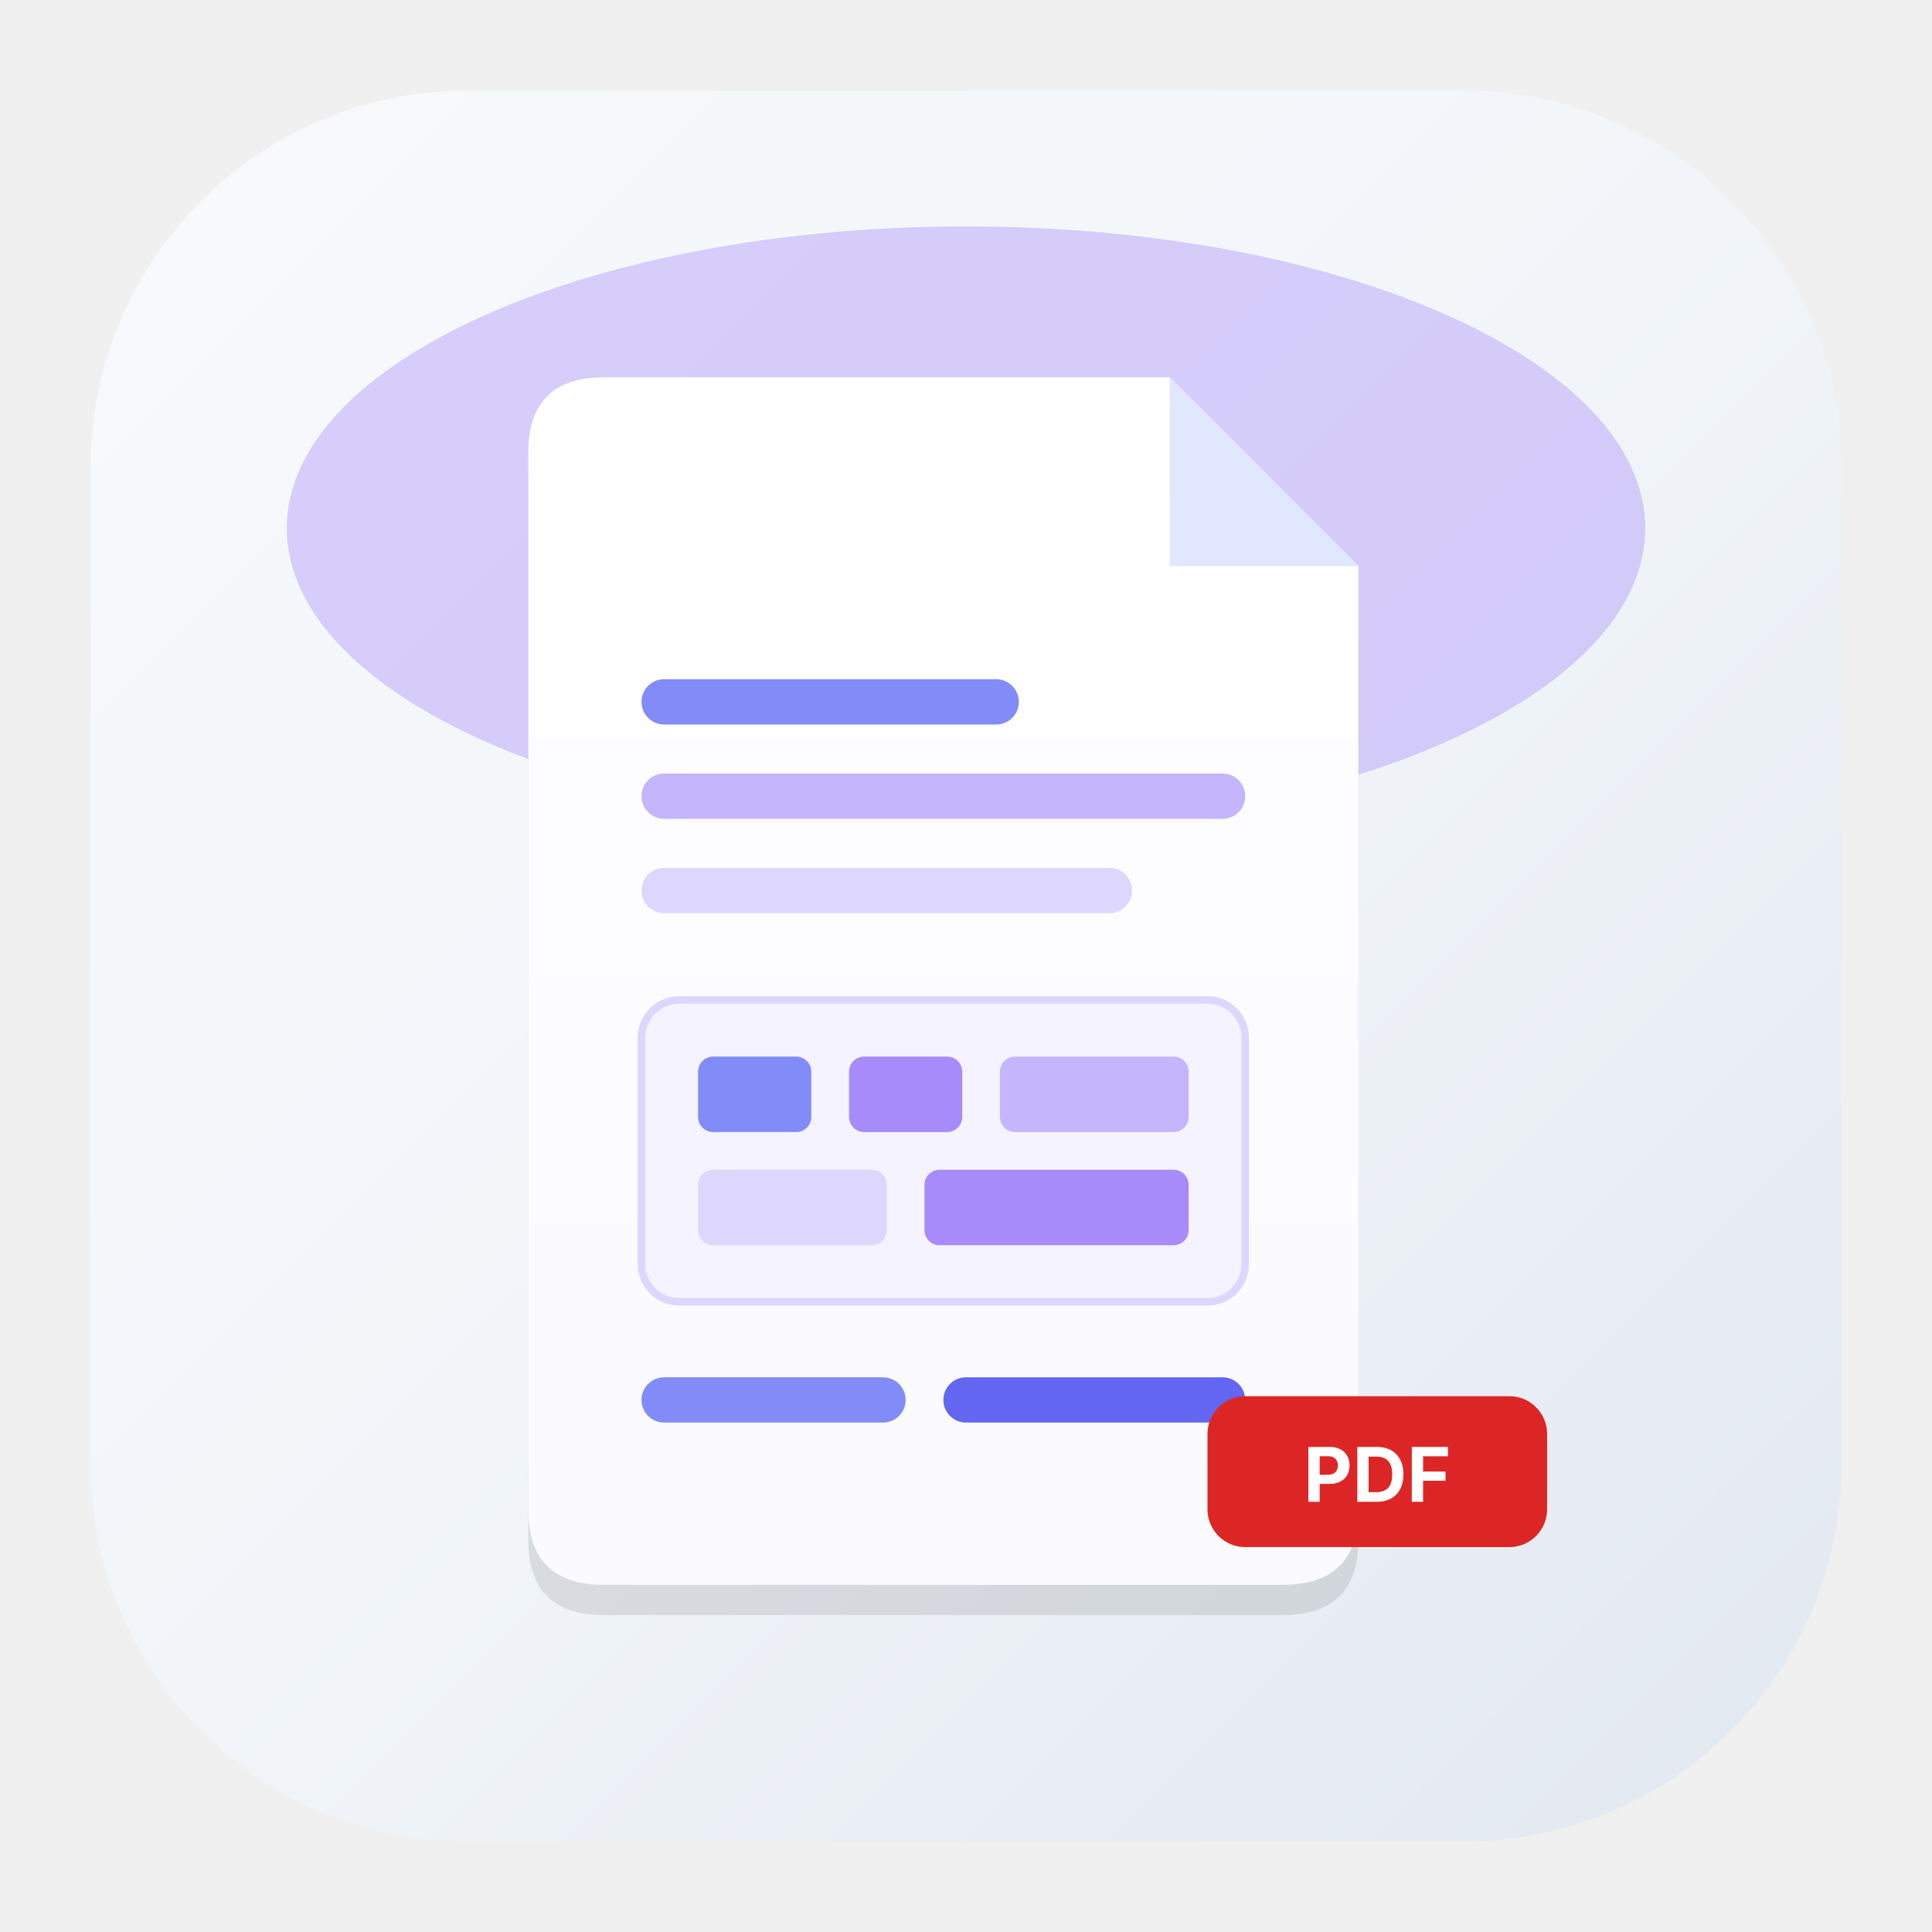
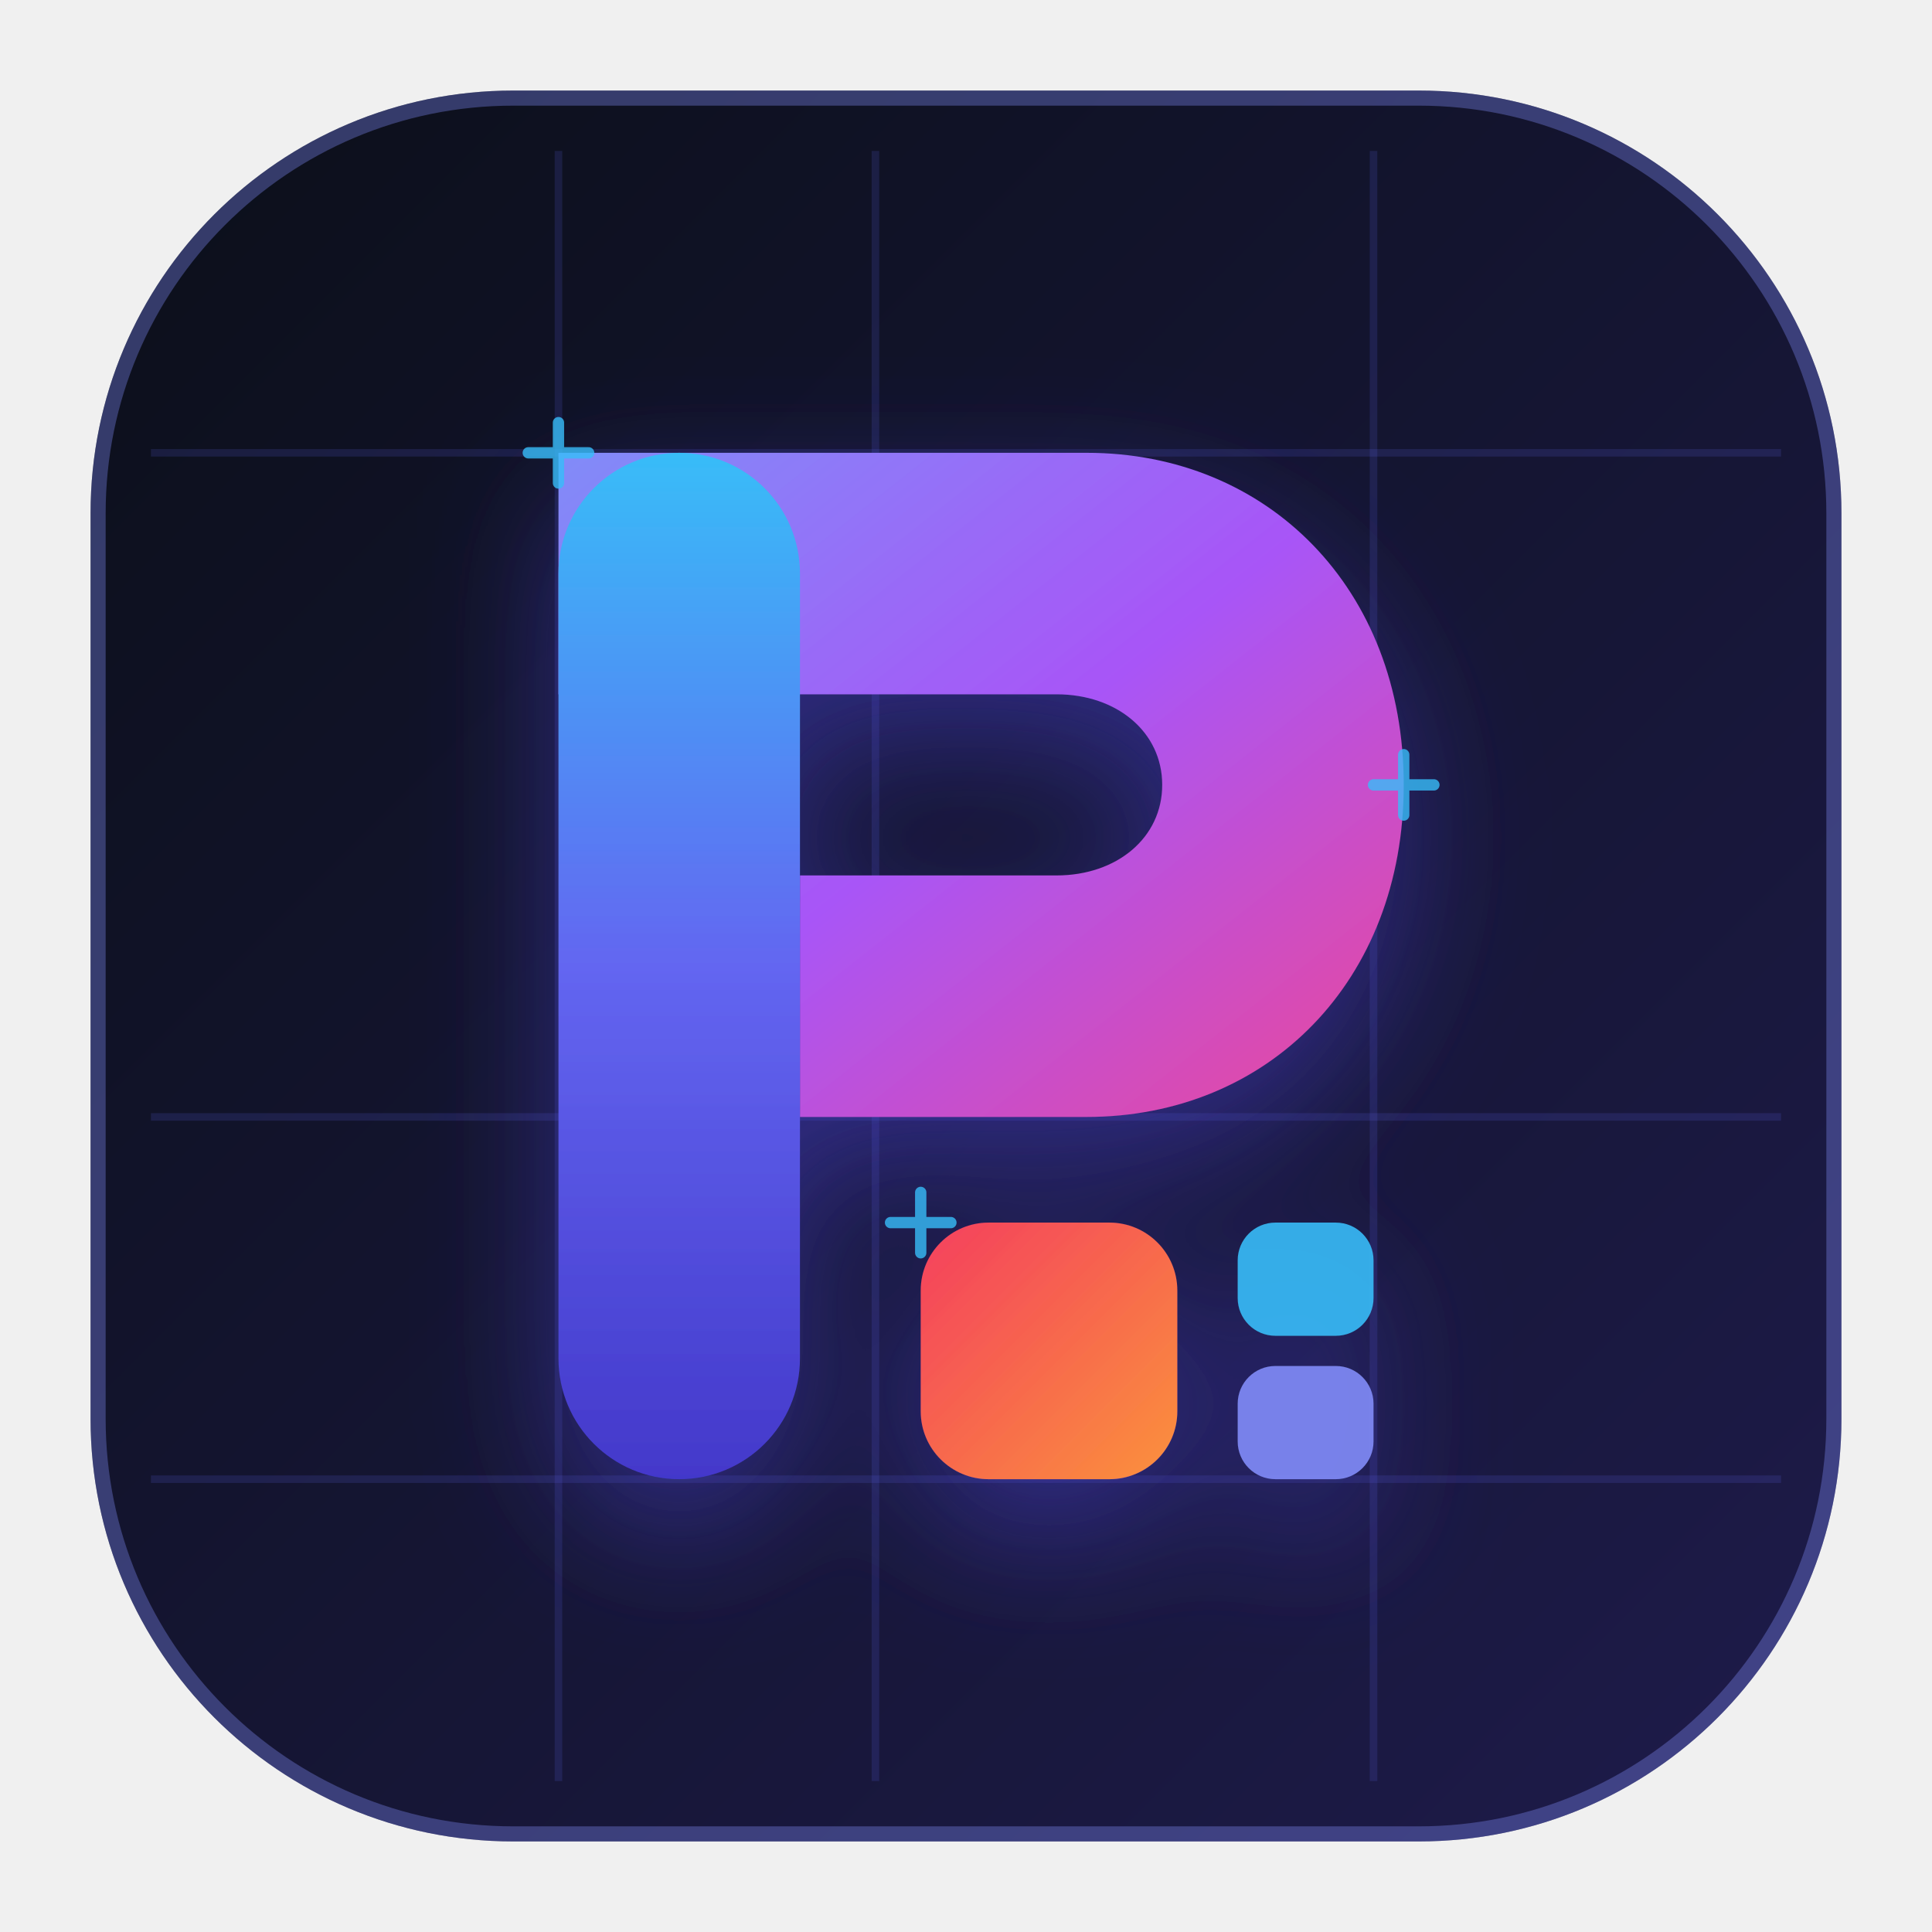
- <svg xmlns="http://www.w3.org/2000/svg" viewBox="0 0 512 512">
+ <svg xmlns="http://www.w3.org/2000/svg" viewBox="0 0 512 512" fill="none">
  <defs>
-     <linearGradient id="bgGrad" x1="0%" y1="0%" x2="100%" y2="100%">
-       <stop offset="0%" style="stop-color:#F8FAFC" />
-       <stop offset="50%" style="stop-color:#F1F5F9" />
-       <stop offset="100%" style="stop-color:#E2E8F0" />
+     <linearGradient id="bg2" x1="0%" y1="0%" x2="100%" y2="100%">
+       <stop offset="0%" stop-color="#0B0F19" />
+       <stop offset="100%" stop-color="#1E1B4B" />
    </linearGradient>
-     <linearGradient id="iconGrad" x1="0%" y1="0%" x2="0%" y2="100%">
-       <stop offset="0%" style="stop-color:#FFFFFF" />
-       <stop offset="100%" style="stop-color:#FAFAFF" />
+     <linearGradient id="stemGrad" x1="0%" y1="0%" x2="0%" y2="100%">
+       <stop offset="0%" stop-color="#38BDF8" />
+       <stop offset="50%" stop-color="#6366F1" />
+       <stop offset="100%" stop-color="#4338CA" />
    </linearGradient>
+     <linearGradient id="loopGrad" x1="0%" y1="0%" x2="100%" y2="100%">
+       <stop offset="0%" stop-color="#818CF8" />
+       <stop offset="50%" stop-color="#A855F7" />
+       <stop offset="100%" stop-color="#EC4899" />
+     </linearGradient>
+     <linearGradient id="gridAccent" x1="0%" y1="0%" x2="100%" y2="100%">
+       <stop offset="0%" stop-color="#F43F5E" />
+       <stop offset="100%" stop-color="#FB923C" />
+     </linearGradient>
+     <filter id="glow2" x="-20%" y="-20%" width="140%" height="140%">
+       <feDropShadow dx="0" dy="14" stdDeviation="18" flood-color="#4F46E5" flood-opacity="0.45" />
+     </filter>
  </defs>
-   <rect x="24" y="24" width="464" height="464" rx="100" ry="100" fill="url(#bgGrad)" />
-   <ellipse cx="256" cy="140" rx="180" ry="80" fill="#A78BFA" opacity="0.4" />
-   <g transform="translate(140, 100)">
-     <path d="M 20 8 L 170 8 L 220 58 L 220 308 Q 220 328 200 328 L 20 328 Q 0 328 0 308 L 0 28 Q 0 8 20 8 Z" fill="black" opacity="0.1" />
-     <path d="M 20 0 L 170 0 L 220 50 L 220 300 Q 220 320 200 320 L 20 320 Q 0 320 0 300 L 0 20 Q 0 0 20 0 Z" fill="url(#iconGrad)" />
-     <path d="M 170 0 L 170 50 L 220 50 Z" fill="#E0E7FF" />
-     <rect x="30" y="80" width="100" height="12" rx="6" fill="#818CF8" />
-     <rect x="30" y="105" width="160" height="12" rx="6" fill="#C4B5FD" />
-     <rect x="30" y="130" width="130" height="12" rx="6" fill="#DDD6FE" />
-     <rect x="30" y="165" width="160" height="80" rx="10" fill="#F5F3FF" stroke="#DDD6FE" stroke-width="2" />
-     <rect x="45" y="180" width="30" height="20" rx="4" fill="#818CF8" />
-     <rect x="85" y="180" width="30" height="20" rx="4" fill="#A78BFA" />
-     <rect x="125" y="180" width="50" height="20" rx="4" fill="#C4B5FD" />
-     <rect x="45" y="210" width="50" height="20" rx="4" fill="#DDD6FE" />
-     <rect x="105" y="210" width="70" height="20" rx="4" fill="#A78BFA" />
-     <rect x="30" y="265" width="70" height="12" rx="6" fill="#818CF8" />
-     <rect x="110" y="265" width="80" height="12" rx="6" fill="#6366F1" />
+   <rect x="24" y="24" width="464" height="464" rx="112" fill="url(#bg2)" />
+   <g stroke="#6366F1" stroke-opacity="0.16" stroke-width="2">
+     <line x1="148" y1="40" x2="148" y2="472" />
+     <line x1="232" y1="40" x2="232" y2="472" />
+     <line x1="364" y1="40" x2="364" y2="472" />
+     <line x1="40" y1="120" x2="472" y2="120" />
+     <line x1="40" y1="296" x2="472" y2="296" />
+     <line x1="40" y1="392" x2="472" y2="392" />
  </g>
-   <g transform="translate(320, 370)">
-     <rect x="0" y="0" width="90" height="40" rx="10" fill="#DC2626" />
-     <text x="45" y="28" font-family="system-ui, -apple-system, sans-serif" font-size="20" font-weight="bold" fill="white" text-anchor="middle">PDF</text>
+   <rect x="26" y="26" width="460" height="460" rx="110" stroke="#818CF8" stroke-opacity="0.35" stroke-width="4" />
+   <g filter="url(#glow2)">
+     <path d="M 148 120 H 288 C 336 120 372 156 372 208 C 372 260 336 296 288 296 H 212 V 232 H 280 C 296 232 308 222 308 208 C 308 194 296 184 280 184 H 148 Z" fill="url(#loopGrad)" />
+     <rect x="148" y="120" width="64" height="272" rx="32" fill="url(#stemGrad)" />
+     <rect x="244" y="324" width="68" height="68" rx="18" fill="url(#gridAccent)" />
+     <rect x="328" y="324" width="36" height="30" rx="10" fill="#38BDF8" fill-opacity="0.9" />
+     <rect x="328" y="362" width="36" height="30" rx="10" fill="#818CF8" fill-opacity="0.9" />
+   </g>
+   <g stroke="#38BDF8" stroke-width="3" stroke-linecap="round" stroke-opacity="0.8">
+     <path d="M 140 120 H 156 M 148 112 V 128" />
+     <path d="M 364 208 H 380 M 372 200 V 216" />
+     <path d="M 236 324 H 252 M 244 316 V 332" />
  </g>
</svg>
